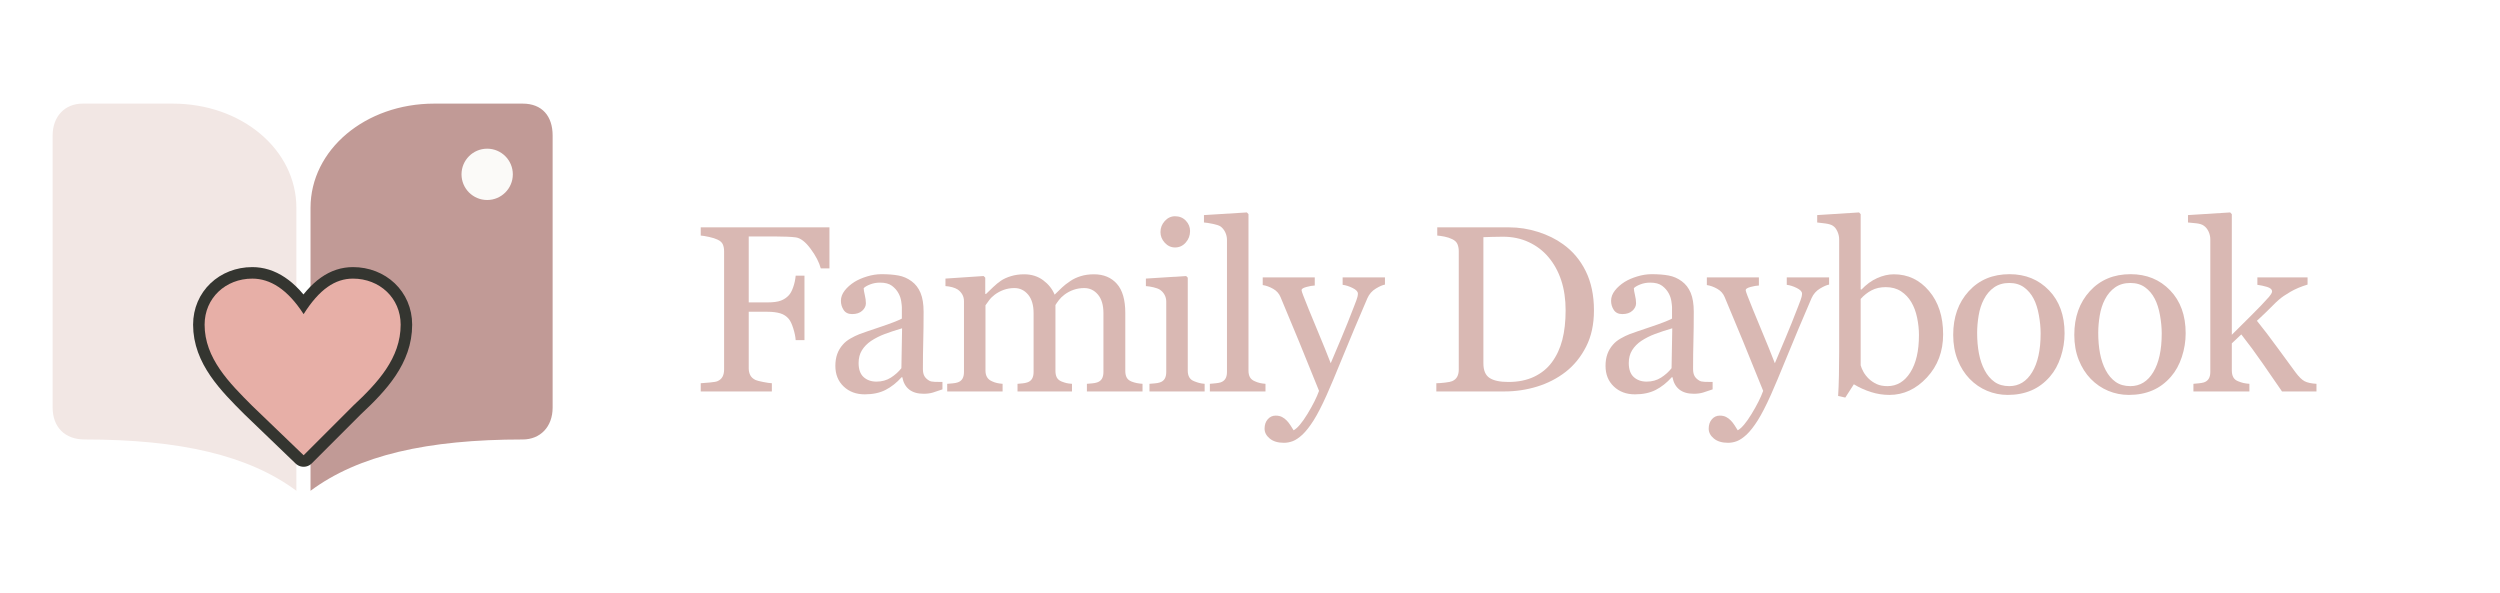
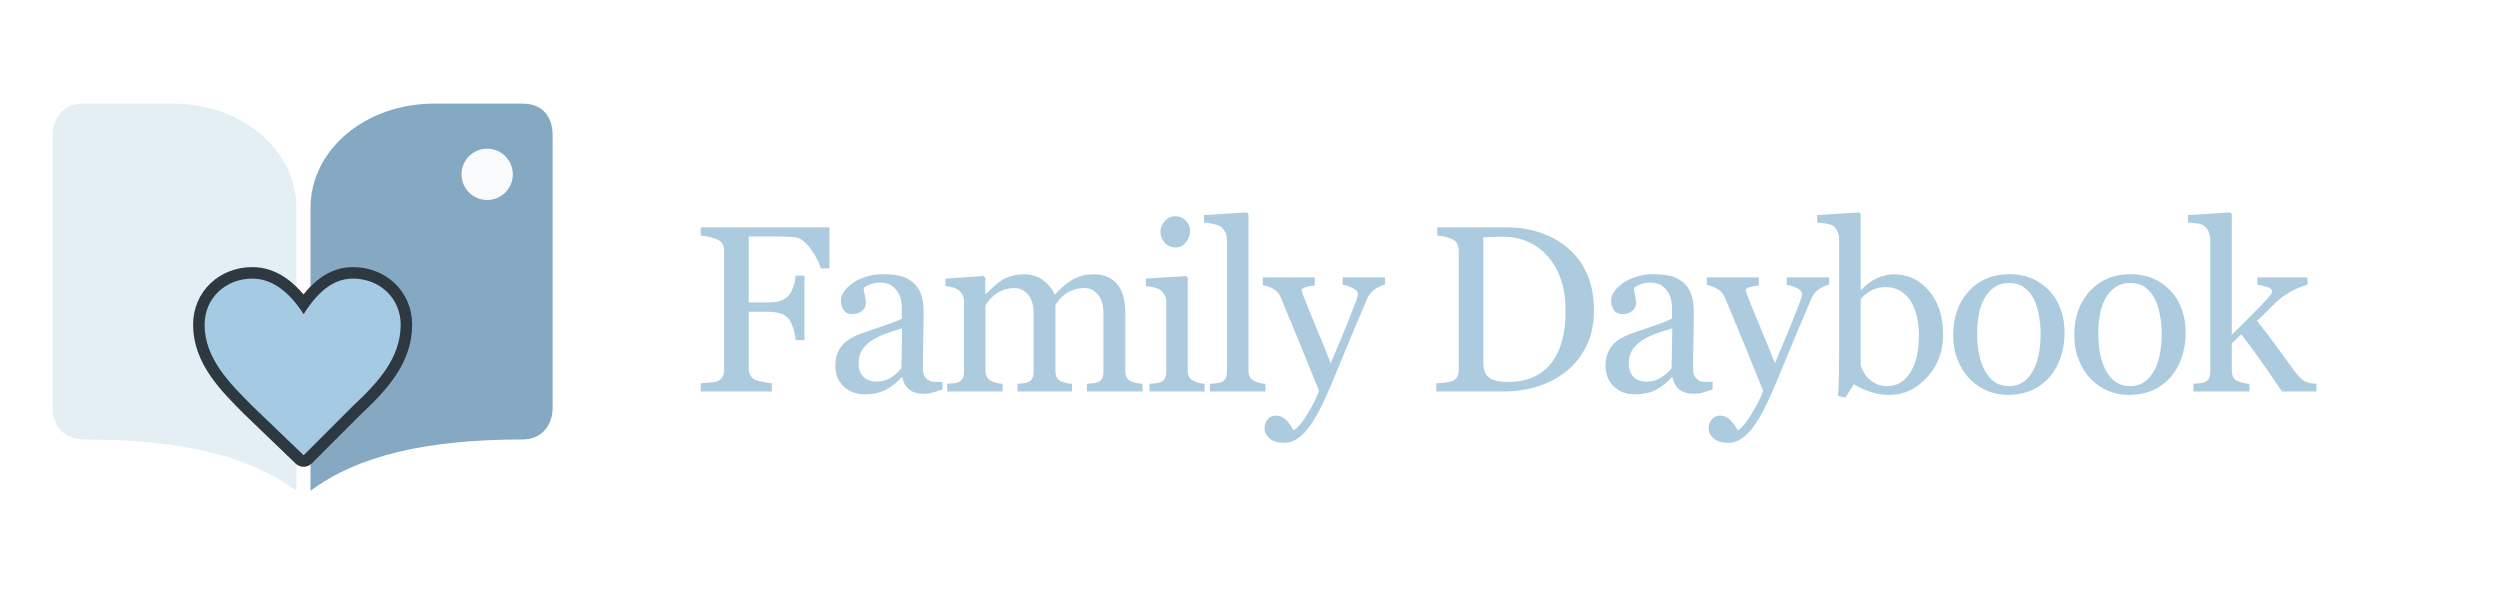
<svg xmlns="http://www.w3.org/2000/svg" viewBox="0 0 760 180" role="img" aria-labelledby="family-daybook-logo-dark-title family-daybook-logo-dark-description">
  <g transform="translate(8)">
-     <path fill="#f2e7e4" d="M17.1 31.5h27.4c21 0 37.6 14 37.6 31.7v86c-14.5-10.8-35.4-15.6-64.4-15.6-6 0-9.7-3.8-9.7-9.7V41.2c0-5.9 3.8-9.7 9.1-9.7Z" />
-     <path fill="#c19a96" d="M86.4 63.2c0-17.7 16.7-31.7 37.6-31.7h26.9c5.9 0 9.1 3.8 9.1 9.7v82.7c0 5.9-3.8 9.7-9.1 9.7-29 0-50 4.8-64.5 15.6v-86Z" />
-     <circle cx="140.1" cy="53" r="7.8" fill="#fbfaf8" />
-     <path fill="#e7afa7" stroke="#343530" stroke-width="7" stroke-linejoin="round" paint-order="stroke fill" d="M84.3 95.5c-4.9-7.6-10.2-10.8-15.6-10.8-8.1 0-14.5 5.9-14.5 14 0 10.2 7.5 17.7 14.5 24.7l15.6 15 15-15c7.5-7 14.5-14.5 14.5-24.7 0-8.1-6.4-14-14.5-14-5.4 0-10.2 3.2-15 10.8Z" />
+     <path fill="#e3eef5" d="M17.1 31.5h27.4c21 0 37.6 14 37.6 31.7v86c-14.5-10.8-35.4-15.6-64.4-15.6-6 0-9.7-3.8-9.7-9.7V41.2c0-5.9 3.8-9.7 9.1-9.7Z" />
+     <path fill="#85a9c2" d="M86.4 63.2c0-17.7 16.7-31.7 37.6-31.7h26.9c5.9 0 9.1 3.8 9.1 9.7v82.7c0 5.9-3.8 9.7-9.1 9.7-29 0-50 4.8-64.5 15.6v-86Z" />
+     <circle cx="140.1" cy="53" r="7.8" fill="#f9fbfc" />
+     <path fill="#a5cbe4" stroke="#2e3841" stroke-width="7" stroke-linejoin="round" paint-order="stroke fill" d="M84.3 95.5c-4.9-7.6-10.2-10.8-15.6-10.8-8.1 0-14.5 5.9-14.5 14 0 10.2 7.5 17.7 14.5 24.7l15.6 15 15-15c7.5-7 14.5-14.5 14.5-24.7 0-8.1-6.4-14-14.5-14-5.4 0-10.2 3.2-15 10.8Z" />
  </g>
-   <g fill="#d9b8b3" transform="translate(210 119) scale(0.03515625 -0.03515625)">
+   <g fill="#accbdf" transform="translate(210 119) scale(0.03515625 -0.03515625)">
    <path transform="translate(0.000 0.000)" d="M1199 1064L1124 1064Q1103 1143 1036.5 1233Q970 1323 909 1332Q878 1336 835.5 1338Q793 1340 739 1340L501 1340L501 770L664 770Q738 770 779 785.5Q820 801 849 833Q869 855 885.5 901.5Q902 948 907 1001L983 1001L983 444L907 444Q904 488 886.5 544Q869 600 849 625Q819 662 773.5 675.5Q728 689 664 689L501 689L501 200Q501 167 514 141Q527 115 560 99Q575 92 625 82Q675 72 701 71L701 0L86 0L86 71Q116 73 166 77.5Q216 82 231 89Q261 102 274.5 127.5Q288 153 288 189L288 1213Q288 1246 277 1271.5Q266 1297 231 1313Q204 1326 158.5 1336Q113 1346 86 1348L86 1419L1199 1419Z" />
    <path transform="translate(1170.111 0.000)" d="M1006 18Q959 1 923.5 -9.5Q888 -20 843 -20Q765 -20 718.5 16.5Q672 53 659 123L653 123Q588 51 513.5 13Q439 -25 334 -25Q223 -25 151.5 43Q80 111 80 221Q80 278 96 323Q112 368 144 404Q169 434 210 457.5Q251 481 287 495Q332 512 469.5 558Q607 604 655 630L655 729Q655 742 649.5 779Q644 816 626 849Q606 886 569.5 913.5Q533 941 466 941Q420 941 380.5 925.5Q341 910 325 893Q325 873 334.5 834Q344 795 344 762Q344 727 312.5 698Q281 669 225 669Q175 669 151.5 704.5Q128 740 128 784Q128 830 160.5 872Q193 914 245 947Q290 975 354 994.5Q418 1014 479 1014Q563 1014 625.5 1002.5Q688 991 739 953Q790 916 816.5 852.5Q843 789 843 689Q843 546 840 435.5Q837 325 837 194Q837 155 850.5 132Q864 109 892 93Q907 84 939.5 83Q972 82 1006 82ZM657 546Q572 521 508 497Q444 473 389 437Q339 403 310 356.5Q281 310 281 246Q281 163 324.5 124Q368 85 435 85Q506 85 560 119.5Q614 154 651 201Z" />
    <path transform="translate(2145.222 0.000)" d="M1761 0L1280 0L1280 66Q1303 68 1326.5 70Q1350 72 1368 78Q1396 87 1409.5 109.5Q1423 132 1423 168L1423 677Q1423 781 1375.5 837.5Q1328 894 1257 894Q1208 894 1165 879Q1122 864 1086 837Q1057 815 1037.5 789.5Q1018 764 1008 747L1008 178Q1008 143 1020 120.5Q1032 98 1061 86Q1084 77 1102.5 72.5Q1121 68 1151 66L1151 0L680 0L680 66Q703 68 724.5 70Q746 72 764 78Q792 87 805.5 109.5Q819 132 819 168L819 677Q819 781 771.5 837.5Q724 894 653 894Q604 894 561 878.5Q518 863 482 836Q453 814 433 786.5Q413 759 403 745L403 180Q403 146 417 123Q431 100 459 88Q480 78 502 73Q524 68 551 66L551 0L72 0L72 66Q95 68 119.5 70Q144 72 162 78Q190 87 203.5 109.5Q217 132 217 168L217 781Q217 813 202.5 838.5Q188 864 162 882Q143 894 115 901.5Q87 909 57 911L57 976L387 998L401 984L401 843L408 843Q433 868 469 902Q505 936 536 957Q571 981 623.5 997Q676 1013 737 1013Q833 1013 902 961.5Q971 910 1001 837Q1037 872 1064.5 898.5Q1092 925 1137 955Q1175 981 1226.5 997Q1278 1013 1341 1013Q1466 1013 1539 931Q1612 849 1612 679L1612 178Q1612 143 1624 120.5Q1636 98 1665 86Q1688 77 1710.5 72.5Q1733 68 1761 66Z" />
    <path transform="translate(3892.333 0.000)" d="M551 0L74 0L74 66Q97 68 121.5 70Q146 72 164 78Q192 87 205.5 109.5Q219 132 219 168L219 777Q219 809 204.5 835.5Q190 862 164 880Q145 892 109 900.5Q73 909 43 911L43 976L391 998L405 984L405 180Q405 145 418.5 122Q432 99 461 88Q483 79 504 73.5Q525 68 551 66ZM425 1387Q425 1330 387.5 1287.5Q350 1245 295 1245Q244 1245 206.5 1285.5Q169 1326 169 1378Q169 1433 206.5 1474Q244 1515 295 1515Q352 1515 388.5 1476.5Q425 1438 425 1387Z" />
    <path transform="translate(4435.444 0.000)" d="M534 0L53 0L53 66Q76 68 102 70.5Q128 73 145 78Q173 87 187 109.5Q201 132 201 168L201 1310Q201 1346 185.5 1377.5Q170 1409 145 1427Q127 1439 79 1449Q31 1459 2 1461L2 1525L373 1548L387 1533L387 180Q387 145 400 122.5Q413 100 442 88Q464 78 485.5 73Q507 68 534 66Z" />
    <path transform="translate(4964.556 0.000)" d="M-3 -322Q-3 -272 24.5 -240.5Q52 -209 93 -209Q125 -209 148 -221Q171 -233 189 -252Q204 -267 221 -293Q238 -319 248 -336Q298 -309 367.5 -195Q437 -81 468 5Q373 242 296 429Q219 616 135 816Q116 862 71 887.5Q26 913 -19 920L-19 986L431 986L431 916Q401 915 359 903.5Q317 892 317 877Q317 871 321.5 857Q326 843 332 828Q370 729 448 542.5Q526 356 569 244Q614 351 662.5 465.5Q711 580 771 736Q778 755 791 788.5Q804 822 804 846Q804 872 758.5 894.5Q713 917 672 922L672 986L1038 986L1038 924Q1008 919 959 889.5Q910 860 886 806Q767 530 674.5 303Q582 76 534 -31Q471 -171 421.5 -249.5Q372 -328 325 -373Q279 -415 241.5 -429.5Q204 -444 164 -444Q86 -444 41.5 -407Q-3 -370 -3 -322Z" />
    <path transform="translate(6352.778 0.000)" d="M1457 701Q1457 520 1389 387Q1321 254 1212 169Q1102 84 965 42Q828 0 682 0L94 0L94 71Q123 71 169.5 76.5Q216 82 231 89Q261 102 274.5 127.5Q288 153 288 189L288 1213Q288 1247 276.5 1274Q265 1301 231 1317Q200 1332 164 1339Q128 1346 102 1348L102 1419L722 1419Q850 1419 974 1379.5Q1098 1340 1190 1273Q1315 1184 1386 1040Q1457 896 1457 701ZM1212 702Q1212 845 1174 960.5Q1136 1076 1063 1162Q994 1244 893.5 1291Q793 1338 670 1338Q629 1338 577.5 1336.5Q526 1335 501 1334L501 243Q501 152 554 117Q607 82 717 82Q844 82 939 127Q1034 172 1093 252Q1155 336 1183.5 446.5Q1212 557 1212 702Z" />
    <path transform="translate(7829.889 0.000)" d="M1006 18Q959 1 923.5 -9.5Q888 -20 843 -20Q765 -20 718.5 16.5Q672 53 659 123L653 123Q588 51 513.5 13Q439 -25 334 -25Q223 -25 151.5 43Q80 111 80 221Q80 278 96 323Q112 368 144 404Q169 434 210 457.5Q251 481 287 495Q332 512 469.5 558Q607 604 655 630L655 729Q655 742 649.5 779Q644 816 626 849Q606 886 569.5 913.5Q533 941 466 941Q420 941 380.5 925.5Q341 910 325 893Q325 873 334.5 834Q344 795 344 762Q344 727 312.5 698Q281 669 225 669Q175 669 151.5 704.5Q128 740 128 784Q128 830 160.5 872Q193 914 245 947Q290 975 354 994.5Q418 1014 479 1014Q563 1014 625.5 1002.5Q688 991 739 953Q790 916 816.5 852.5Q843 789 843 689Q843 546 840 435.5Q837 325 837 194Q837 155 850.5 132Q864 109 892 93Q907 84 939.5 83Q972 82 1006 82ZM657 546Q572 521 508 497Q444 473 389 437Q339 403 310 356.5Q281 310 281 246Q281 163 324.5 124Q368 85 435 85Q506 85 560 119.5Q614 154 651 201Z" />
    <path transform="translate(8805.000 0.000)" d="M-3 -322Q-3 -272 24.5 -240.5Q52 -209 93 -209Q125 -209 148 -221Q171 -233 189 -252Q204 -267 221 -293Q238 -319 248 -336Q298 -309 367.5 -195Q437 -81 468 5Q373 242 296 429Q219 616 135 816Q116 862 71 887.5Q26 913 -19 920L-19 986L431 986L431 916Q401 915 359 903.5Q317 892 317 877Q317 871 321.5 857Q326 843 332 828Q370 729 448 542.5Q526 356 569 244Q614 351 662.5 465.5Q711 580 771 736Q778 755 791 788.5Q804 822 804 846Q804 872 758.5 894.5Q713 917 672 922L672 986L1038 986L1038 924Q1008 919 959 889.5Q910 860 886 806Q767 530 674.5 303Q582 76 534 -31Q471 -171 421.5 -249.5Q372 -328 325 -373Q279 -415 241.5 -429.5Q204 -444 164 -444Q86 -444 41.5 -407Q-3 -370 -3 -322Z" />
    <path transform="translate(9756.111 0.000)" d="M1073 494Q1073 272 933 121Q793 -30 608 -30Q527 -30 448.5 -5Q370 20 301 62L227 -53L165 -39Q170 35 172 139Q174 243 174 340L174 1316Q174 1350 158.5 1384Q143 1418 119 1433Q100 1446 55.5 1452.5Q11 1459 -16 1461L-16 1525L346 1548L360 1533L360 883L367 881Q429 947 502.5 980Q576 1013 647 1013Q829 1013 951 869Q1073 725 1073 494ZM864 487Q864 561 848 638Q832 715 798 772Q764 830 709 866Q654 902 577 902Q507 902 454.5 874.5Q402 847 360 800L360 226Q366 202 383.5 170Q401 138 431 109Q461 81 499 63.5Q537 46 592 46Q714 46 789 164Q864 282 864 487Z" />
    <path transform="translate(10846.222 0.000)" d="M1033 503Q1033 399 1000 298.5Q967 198 906 128Q837 48 746 9Q655 -30 542 -30Q448 -30 363 5.5Q278 41 212 109Q147 176 108.5 272.5Q70 369 70 489Q70 720 204.5 867Q339 1014 557 1014Q764 1014 898.5 874.5Q1033 735 1033 503ZM826 501Q826 576 811 659.5Q796 743 766 801Q734 863 682 900.5Q630 938 555 938Q478 938 423.5 900Q369 862 335 796Q303 735 290 657Q277 579 277 506Q277 410 292.5 328.5Q308 247 342 183Q376 119 427.5 82.5Q479 46 555 46Q680 46 753 167Q826 288 826 501Z" />
    <path transform="translate(11893.333 0.000)" d="M1033 503Q1033 399 1000 298.5Q967 198 906 128Q837 48 746 9Q655 -30 542 -30Q448 -30 363 5.5Q278 41 212 109Q147 176 108.5 272.5Q70 369 70 489Q70 720 204.5 867Q339 1014 557 1014Q764 1014 898.5 874.5Q1033 735 1033 503ZM826 501Q826 576 811 659.5Q796 743 766 801Q734 863 682 900.5Q630 938 555 938Q478 938 423.5 900Q369 862 335 796Q303 735 290 657Q277 579 277 506Q277 410 292.5 328.5Q308 247 342 183Q376 119 427.5 82.5Q479 46 555 46Q680 46 753 167Q826 288 826 501Z" />
    <path transform="translate(12940.444 0.000)" d="M1117 0L819 0Q741 113 652 242Q563 371 467 493L385 416L385 182Q385 146 398 122.5Q411 99 440 88Q464 78 486 73Q508 68 537 66L537 0L53 0L53 66Q76 68 101 70.5Q126 73 143 78Q171 87 185 109.5Q199 132 199 168L199 1314Q199 1351 183.5 1383.5Q168 1416 143 1433Q122 1449 77.5 1454Q33 1459 6 1461L6 1525L371 1548L385 1533L385 490Q463 568 553.5 657.5Q644 747 706 817Q714 826 723.5 840.5Q733 855 733 864Q733 891 689.5 904Q646 917 606 922L606 986L1040 986L1040 924Q956 899 891.5 861.5Q827 824 793 794Q769 774 725 729Q681 684 602 611Q684 510 786.5 369Q889 228 936 165Q980 106 1015 88Q1050 70 1117 66Z" />
  </g>
</svg>
